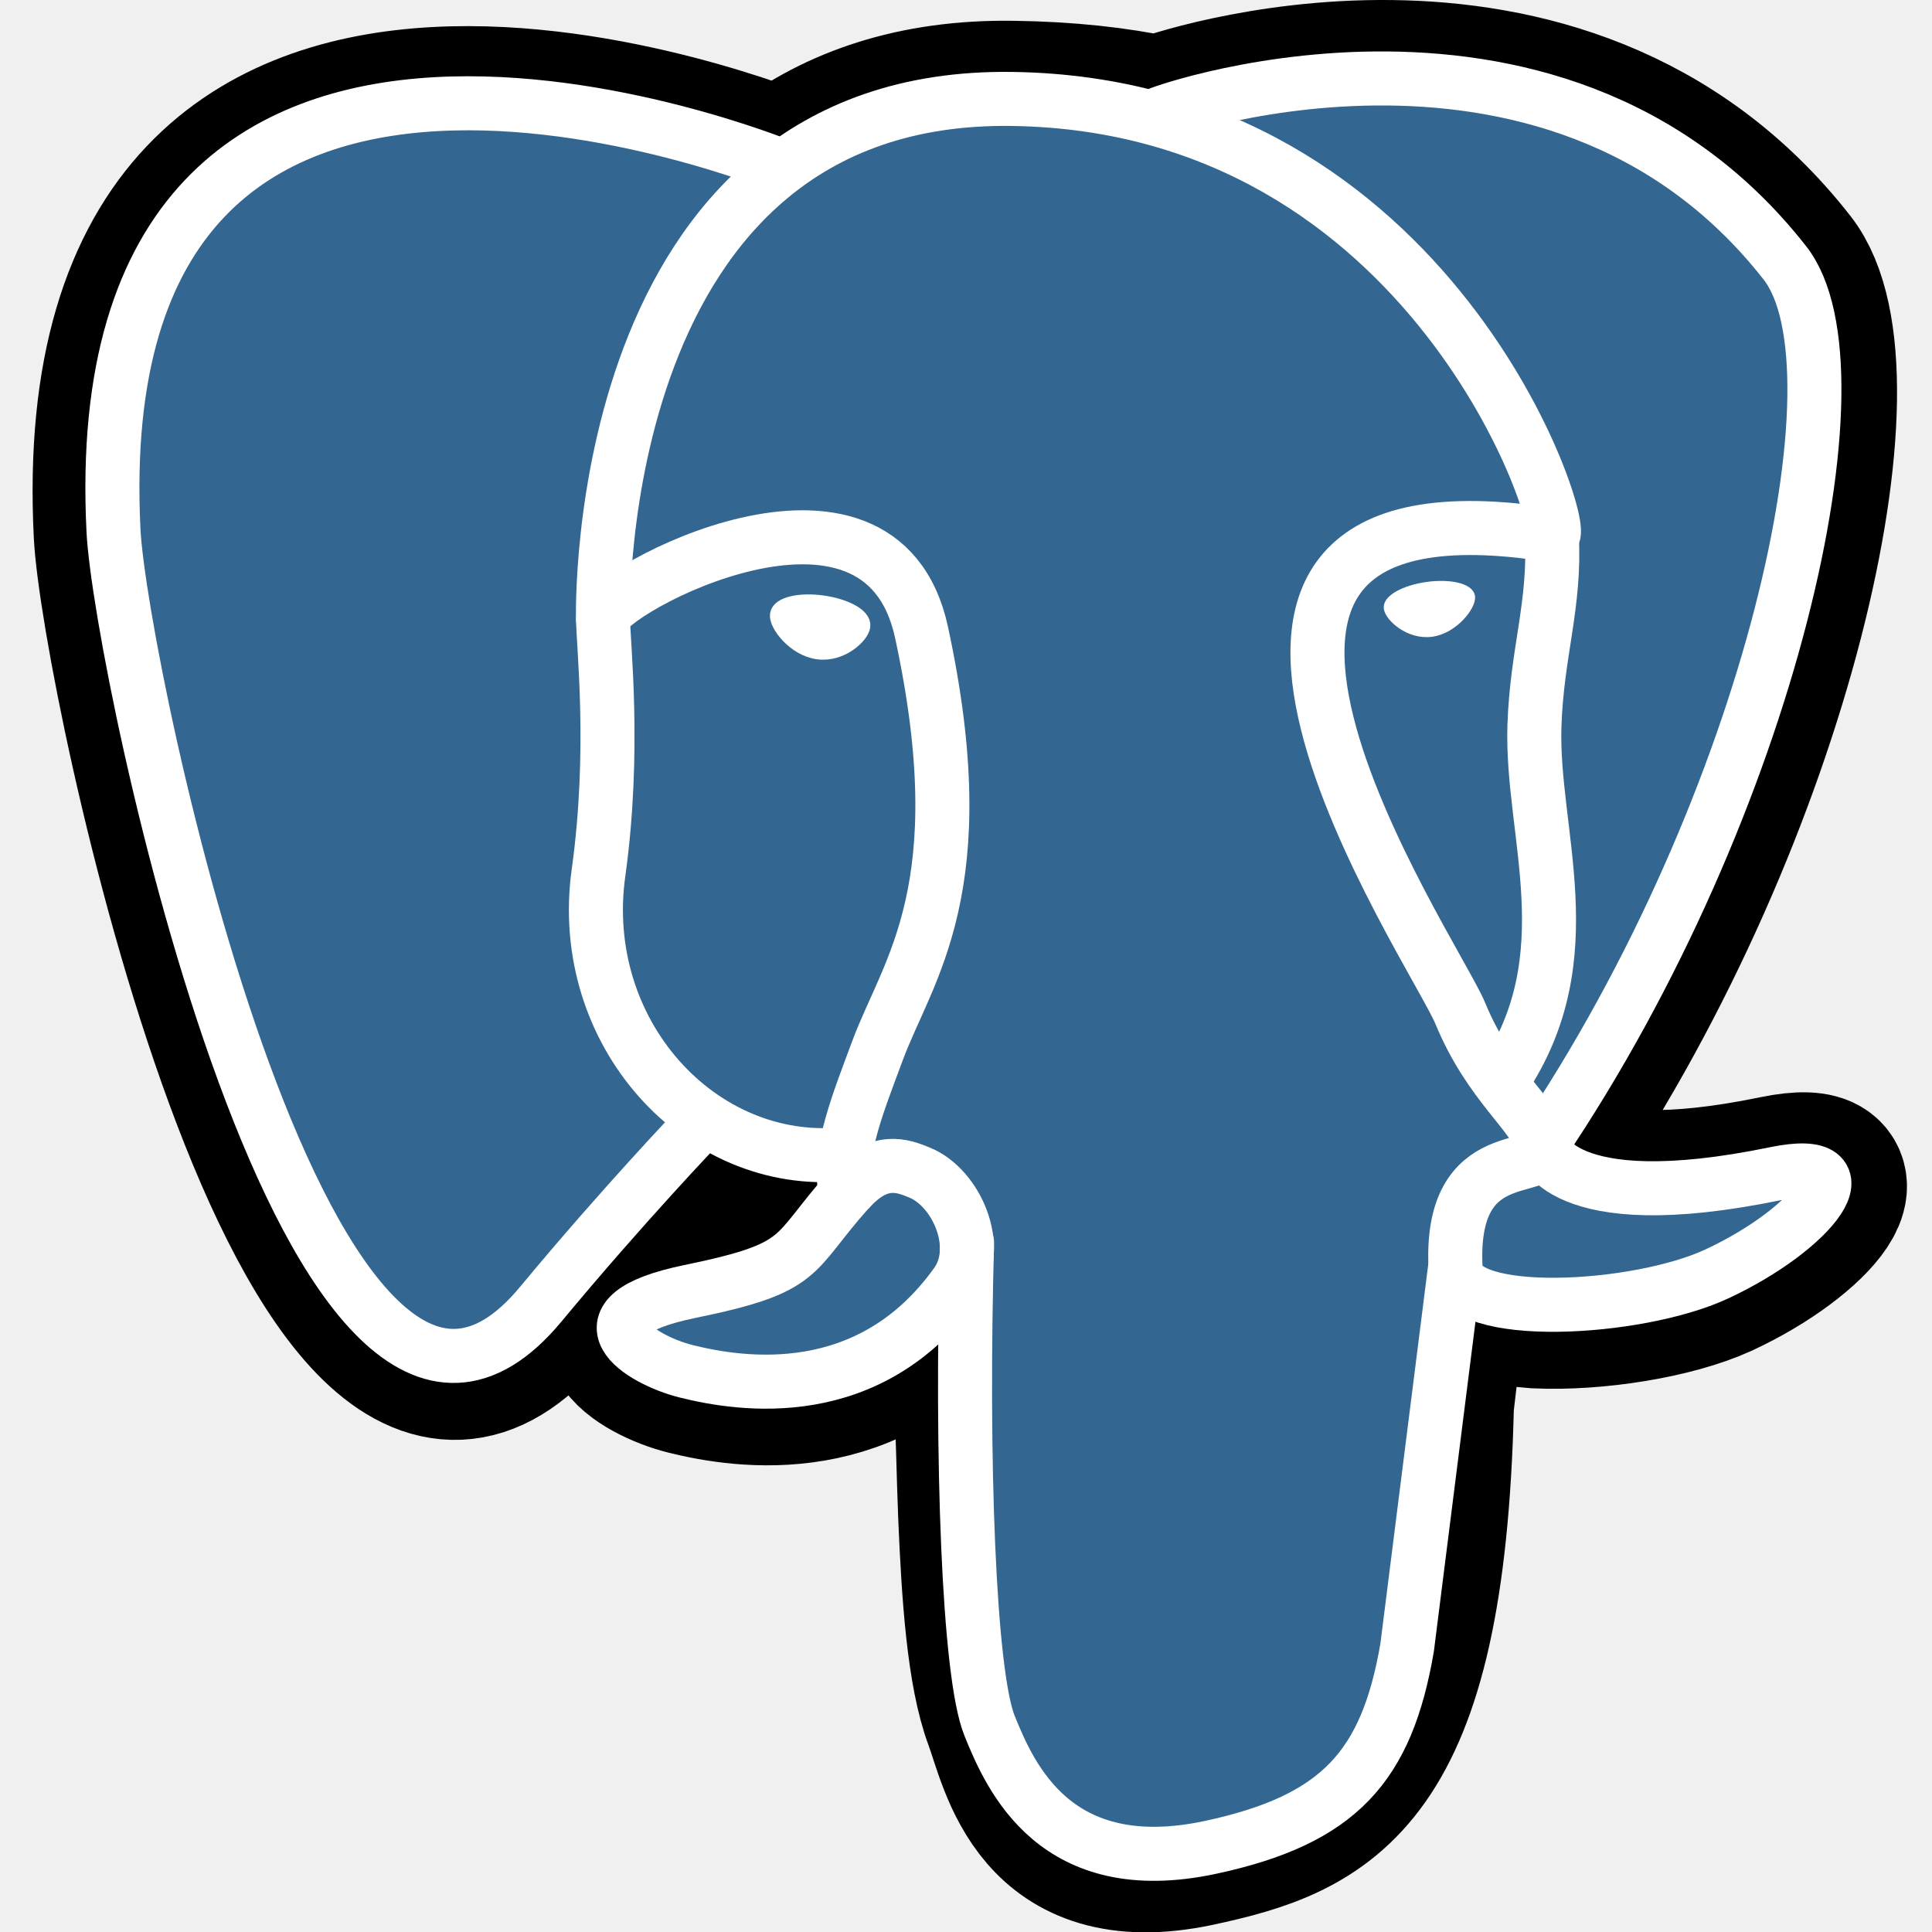
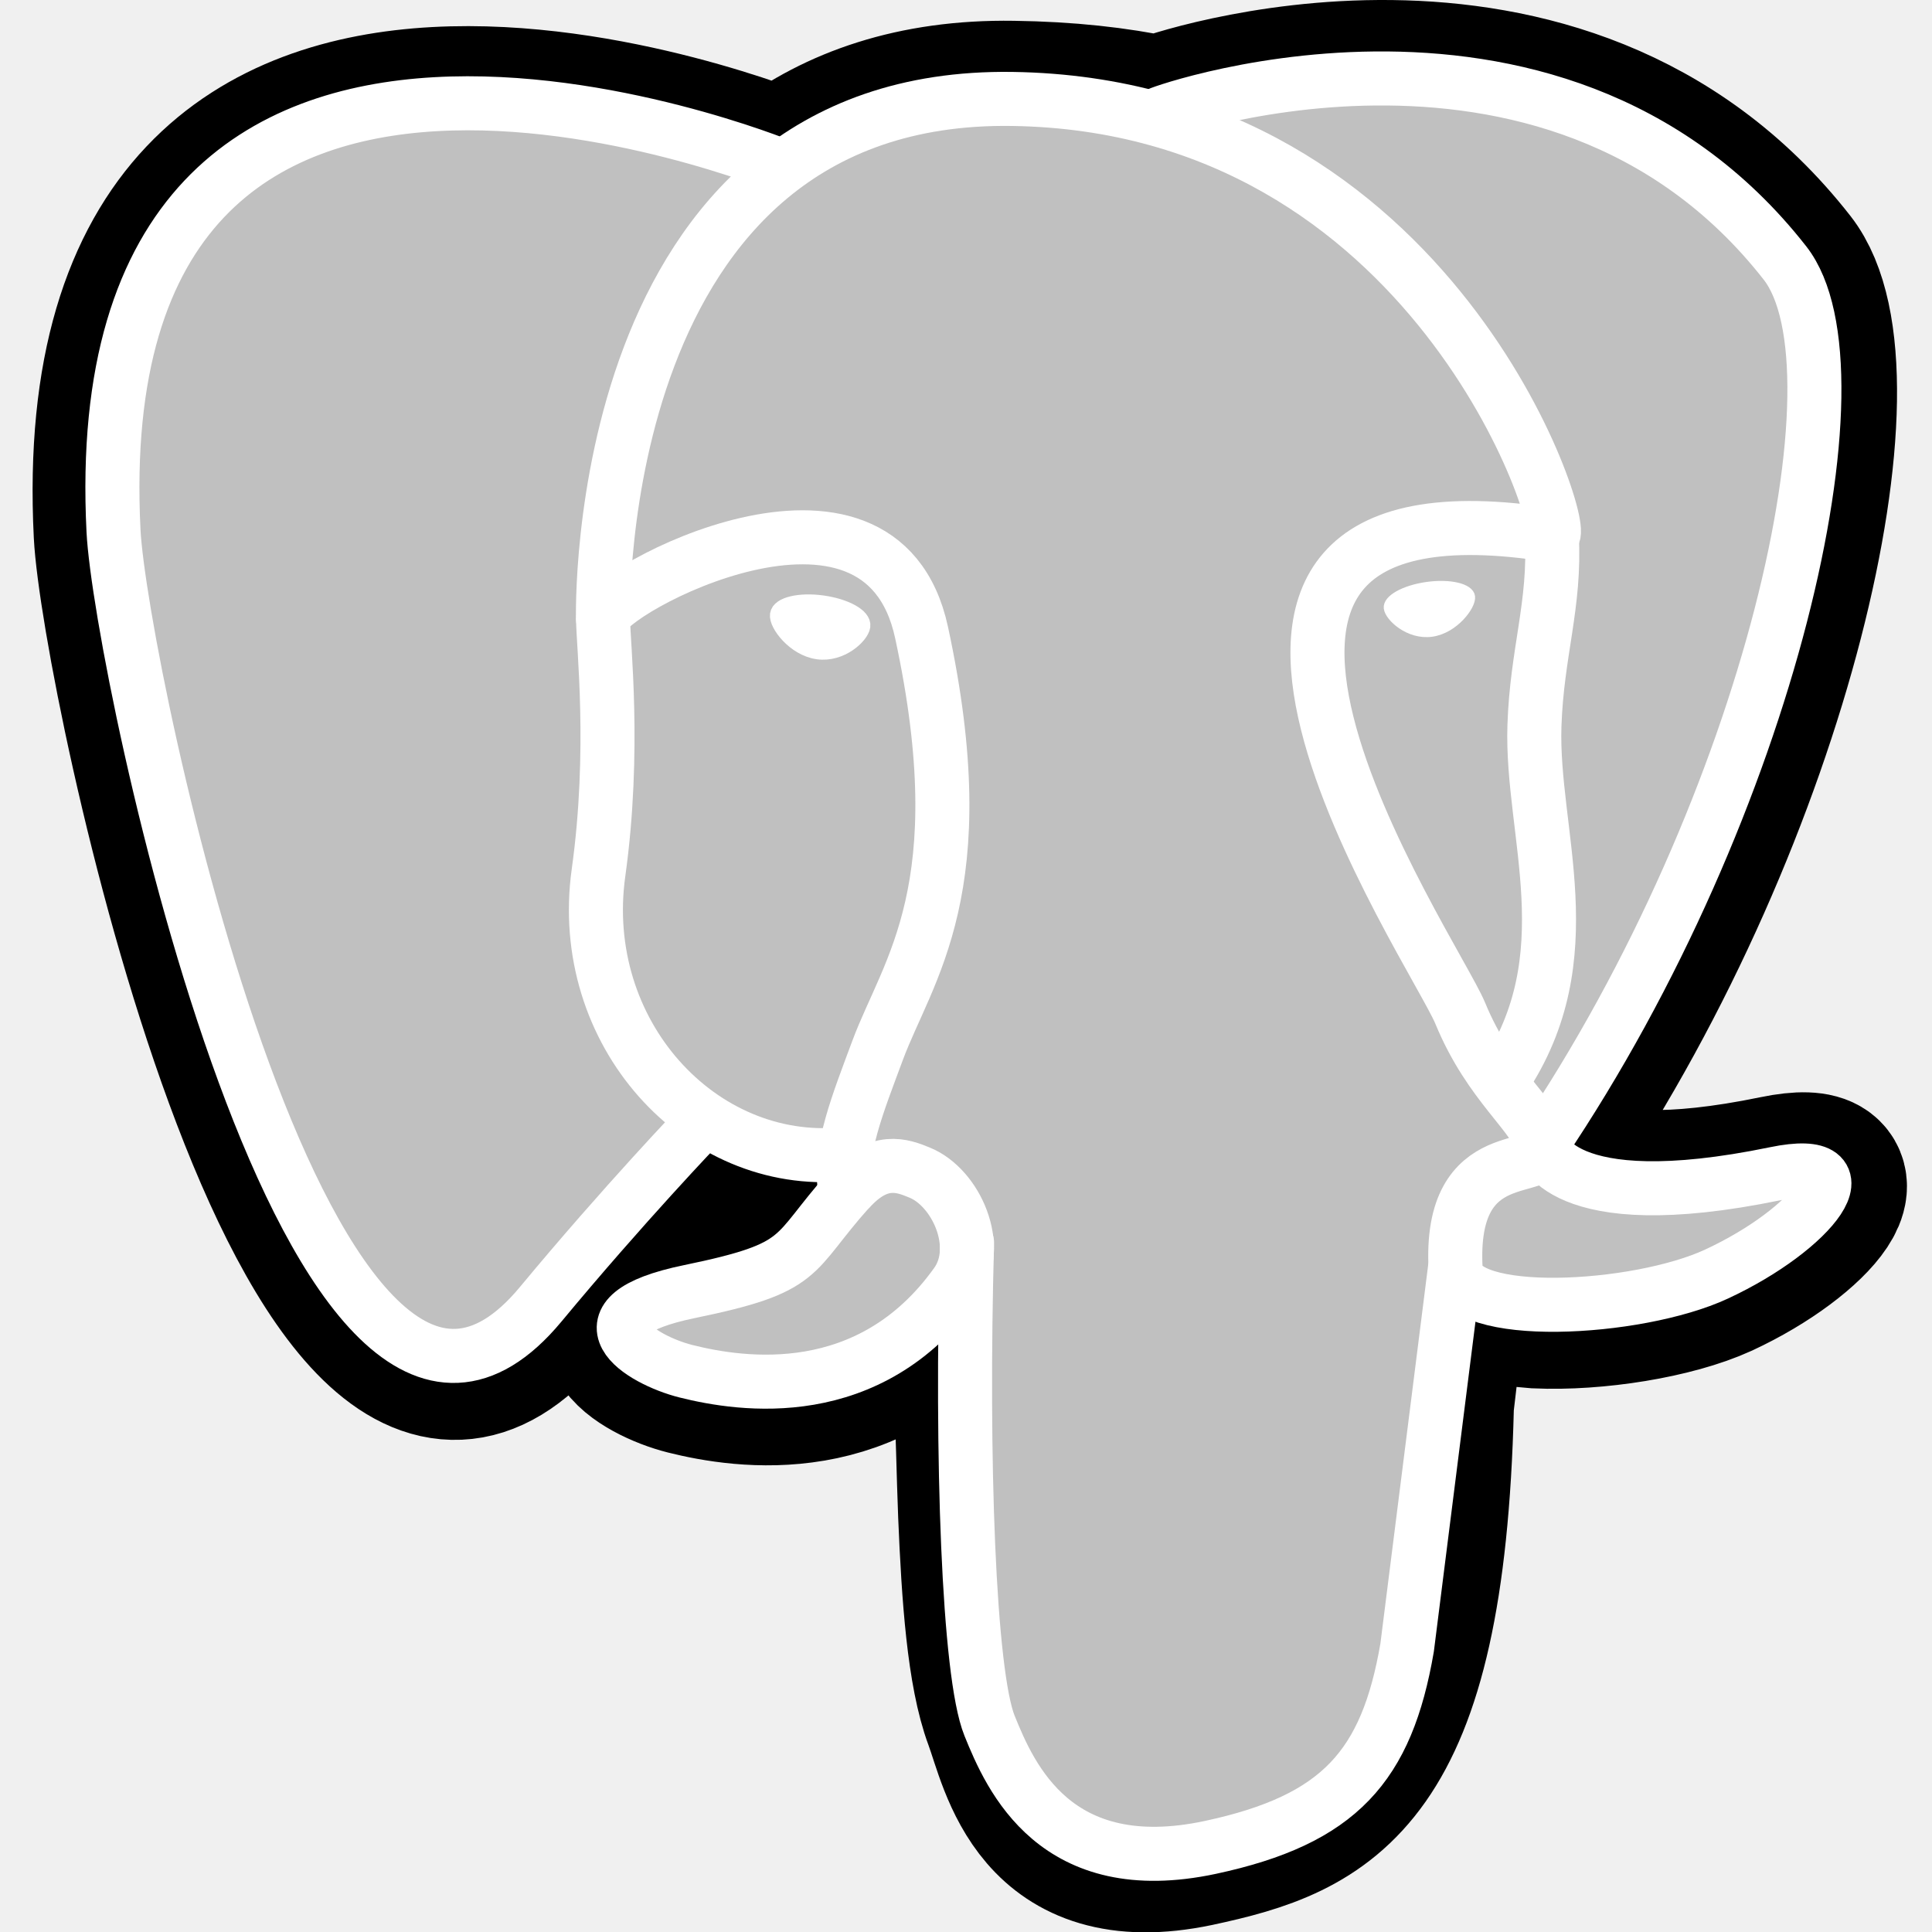
<svg xmlns="http://www.w3.org/2000/svg" height="64" viewBox="0 0 25.6 25.6" width="64">
  <style>.B{stroke-linecap:round}.C{stroke-linejoin:round}.D{stroke-linejoin:miter}.E{stroke-width:.716}</style>
  <g fill="none" stroke="#fff">
    <path d="M18.983 18.636c.163-1.357.114-1.555 1.124-1.336l.257.023c.777.035 1.793-.125 2.4-.402 1.285-.596 2.047-1.592.78-1.33-2.89.596-3.1-.383-3.1-.383 3.053-4.53 4.33-10.28 3.227-11.687-3.004-3.84-8.205-2.024-8.292-1.976l-.028.005c-.57-.12-1.2-.19-1.93-.2-1.308-.02-2.3.343-3.054.914 0 0-9.277-3.822-8.846 4.807.092 1.836 2.63 13.9 5.66 10.25C8.29 15.987 9.36 14.86 9.36 14.86c.53.353 1.167.533 1.834.468l.052-.044a2.01 2.01 0 0 0 .021.518c-.78.872-.55 1.025-2.11 1.346-1.578.325-.65.904-.046 1.056.734.184 2.432.444 3.58-1.162l-.046.183c.306.245.285 1.76.33 2.842s.116 2.093.337 2.688.48 2.13 2.53 1.7c1.713-.367 3.023-.896 3.143-5.81" fill="#000" stroke="#000" stroke-linecap="butt" stroke-width="2.149" class="D" />
-     <path d="M23.535 15.6c-2.89.596-3.1-.383-3.1-.383 3.053-4.53 4.33-10.28 3.228-11.687-3.004-3.84-8.205-2.023-8.292-1.976l-.028.005a10.31 10.31 0 0 0-1.929-.201c-1.308-.02-2.3.343-3.054.914 0 0-9.278-3.822-8.846 4.807.092 1.836 2.63 13.9 5.66 10.25C8.29 15.987 9.36 14.86 9.36 14.86c.53.353 1.167.533 1.834.468l.052-.044a2.02 2.02 0 0 0 .021.518c-.78.872-.55 1.025-2.11 1.346-1.578.325-.65.904-.046 1.056.734.184 2.432.444 3.58-1.162l-.046.183c.306.245.52 1.593.484 2.815s-.06 2.06.18 2.716.48 2.13 2.53 1.7c1.713-.367 2.6-1.32 2.725-2.906.088-1.128.286-.962.3-1.97l.16-.478c.183-1.53.03-2.023 1.085-1.793l.257.023c.777.035 1.794-.125 2.39-.402 1.285-.596 2.047-1.592.78-1.33z" fill="#336791" stroke="none" />
+     <path d="M23.535 15.6c-2.89.596-3.1-.383-3.1-.383 3.053-4.53 4.33-10.28 3.228-11.687-3.004-3.84-8.205-2.023-8.292-1.976l-.028.005a10.31 10.31 0 0 0-1.929-.201c-1.308-.02-2.3.343-3.054.914 0 0-9.278-3.822-8.846 4.807.092 1.836 2.63 13.9 5.66 10.25C8.29 15.987 9.36 14.86 9.36 14.86c.53.353 1.167.533 1.834.468l.052-.044a2.02 2.02 0 0 0 .021.518c-.78.872-.55 1.025-2.11 1.346-1.578.325-.65.904-.046 1.056.734.184 2.432.444 3.58-1.162l-.046.183c.306.245.52 1.593.484 2.815s-.06 2.06.18 2.716.48 2.13 2.53 1.7c1.713-.367 2.6-1.32 2.725-2.906.088-1.128.286-.962.3-1.97l.16-.478c.183-1.53.03-2.023 1.085-1.793l.257.023c.777.035 1.794-.125 2.39-.402 1.285-.596 2.047-1.592.78-1.33z" fill="#c0c0c0" stroke="none" />
    <g class="E">
      <g class="B">
        <path d="M12.814 16.467c-.08 2.846.02 5.712.298 6.4s.875 2.05 2.926 1.612c1.713-.367 2.337-1.078 2.607-2.647l.633-5.017M10.356 2.2S1.072-1.596 1.504 7.033c.092 1.836 2.63 13.9 5.66 10.25C8.27 15.95 9.27 14.907 9.27 14.907m6.1-13.4c-.32.1 5.164-2.005 8.282 1.978 1.1 1.407-.175 7.157-3.228 11.687" class="C" />
        <path d="M20.425 15.17s.2.98 3.1.382c1.267-.262.504.734-.78 1.33-1.054.49-3.418.615-3.457-.06-.1-1.745 1.244-1.215 1.147-1.652-.088-.394-.69-.78-1.086-1.744-.347-.84-4.76-7.29 1.224-6.333.22-.045-1.56-5.7-7.16-5.782S7.99 8.196 7.99 8.196" stroke-linejoin="bevel" />
      </g>
      <g class="C">
        <path d="M11.247 15.768c-.78.872-.55 1.025-2.11 1.346-1.578.325-.65.904-.046 1.056.734.184 2.432.444 3.58-1.163.35-.49-.002-1.27-.482-1.468-.232-.096-.542-.216-.94.23z" />
        <path d="M11.196 15.753c-.08-.513.168-1.122.433-1.836.398-1.07 1.316-2.14.582-5.537-.547-2.53-4.22-.527-4.22-.184s.166 1.74-.06 3.365c-.297 2.122 1.35 3.916 3.246 3.733" class="B" />
      </g>
    </g>
    <g fill="#fff" class="D">
      <path d="M10.322 8.145c-.017.117.215.43.516.472s.558-.202.575-.32-.215-.246-.516-.288-.56.02-.575.136z" stroke-width=".239" />
      <path d="M19.486 7.906c.016.117-.215.43-.516.472s-.56-.202-.575-.32.215-.246.516-.288.56.02.575.136z" stroke-width=".119" />
    </g>
    <path d="M20.562 7.095c.05.92-.198 1.545-.23 2.524-.046 1.422.678 3.05-.413 4.68" class="B C E" />
  </g>
</svg>
